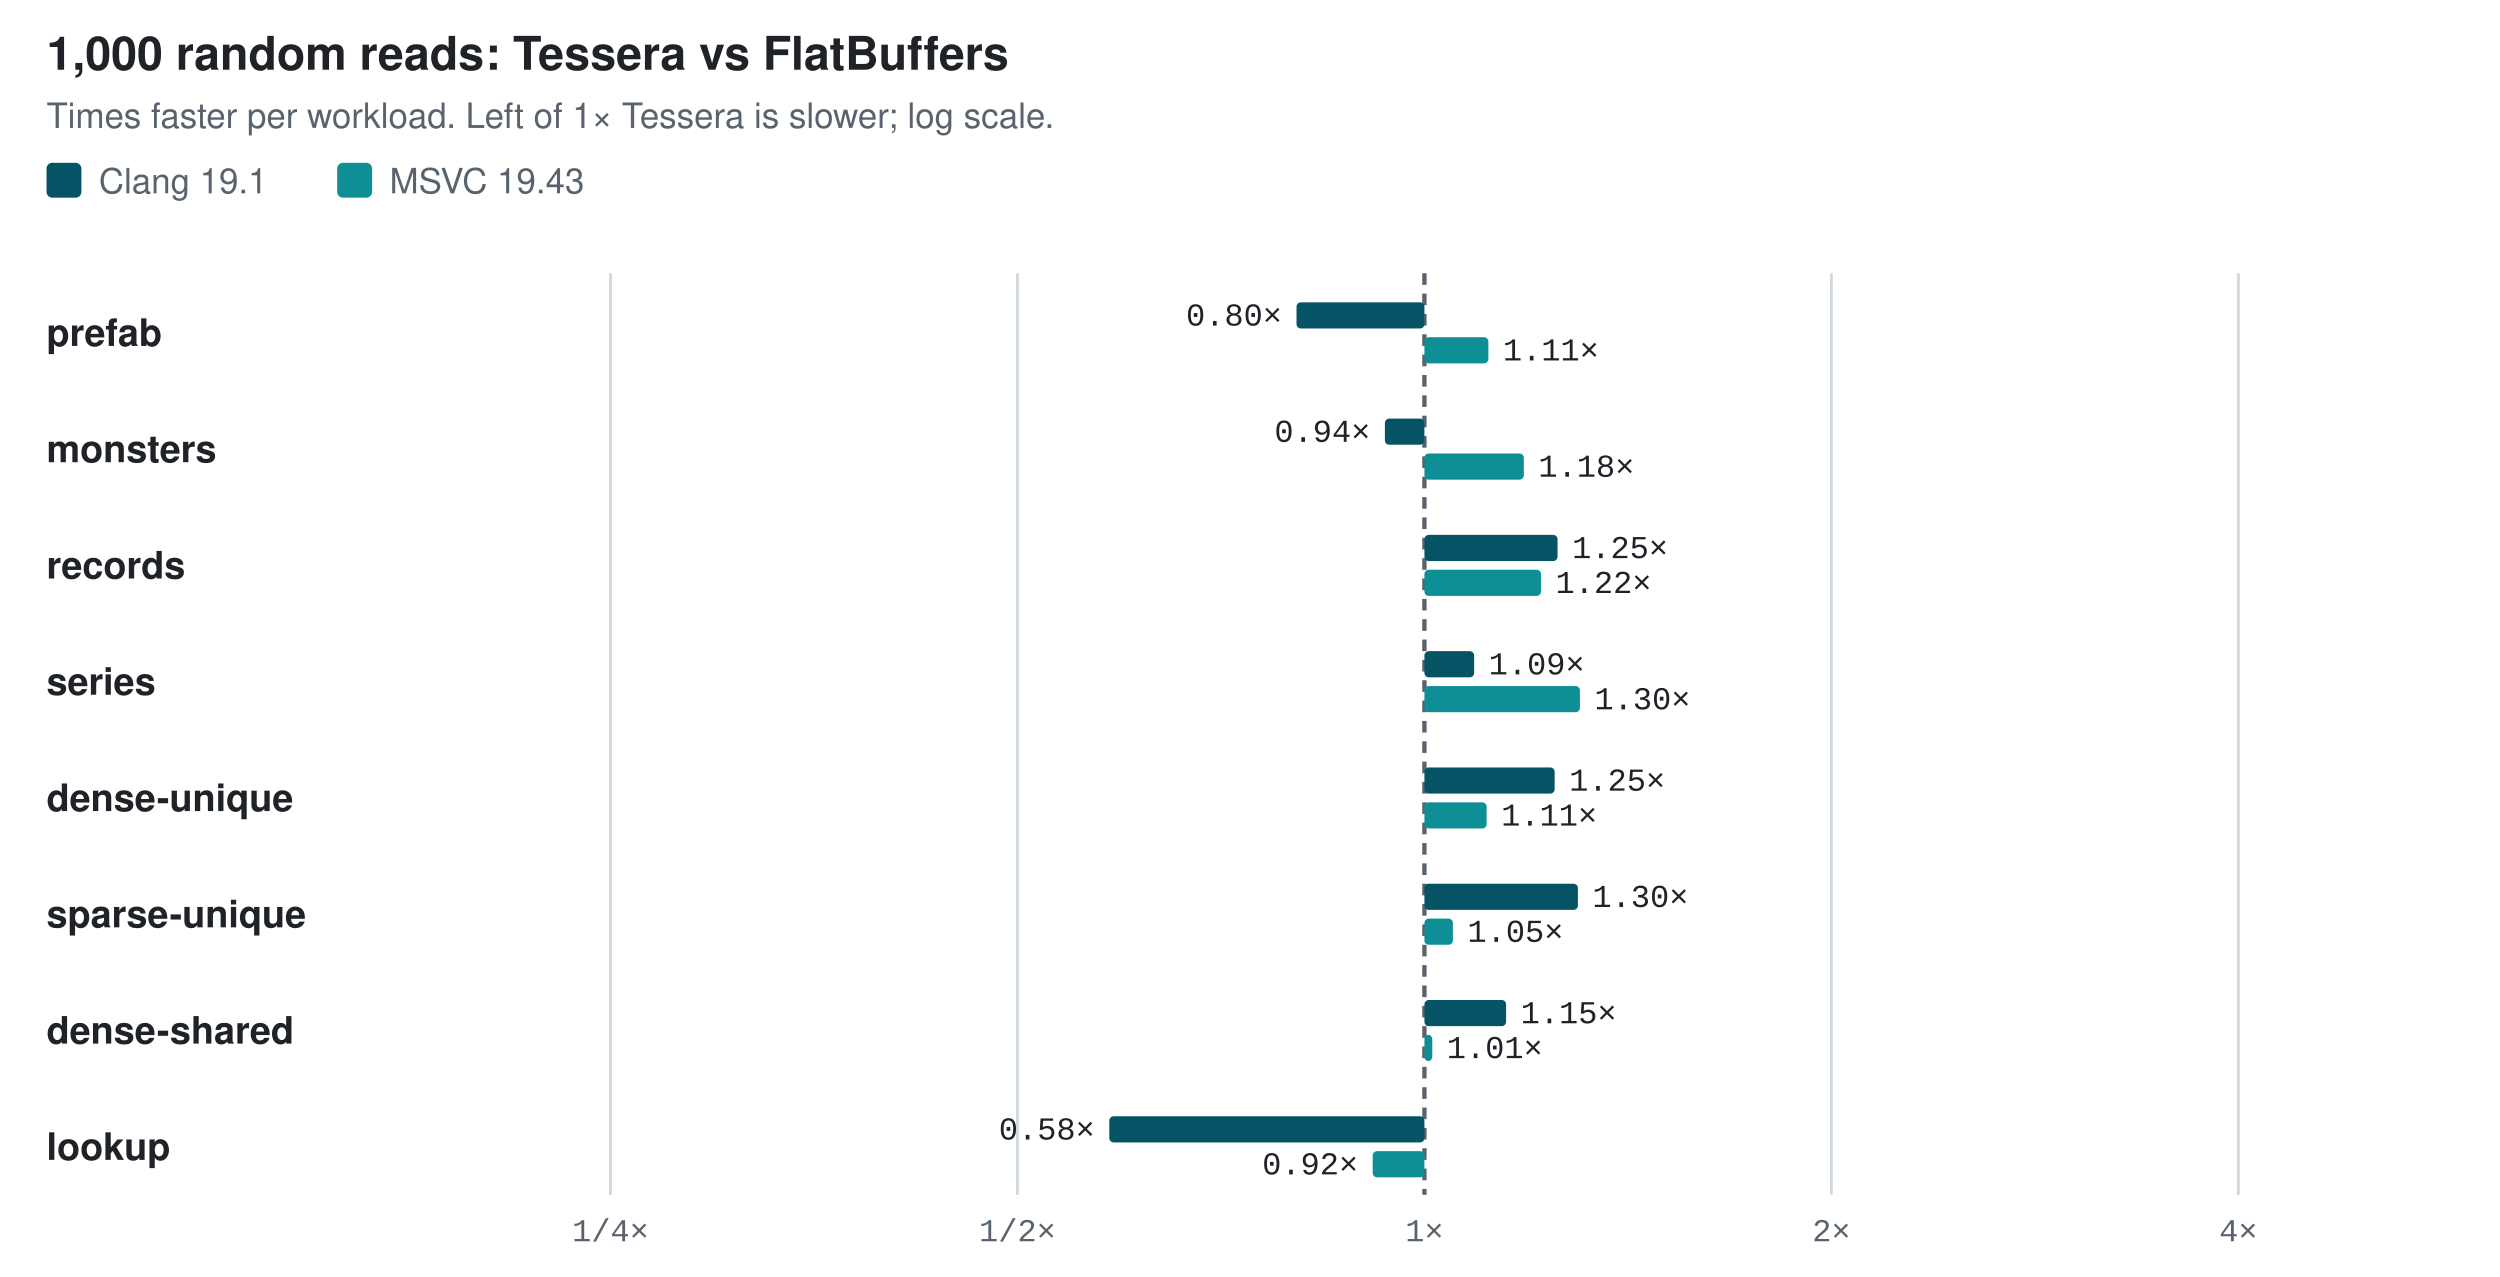
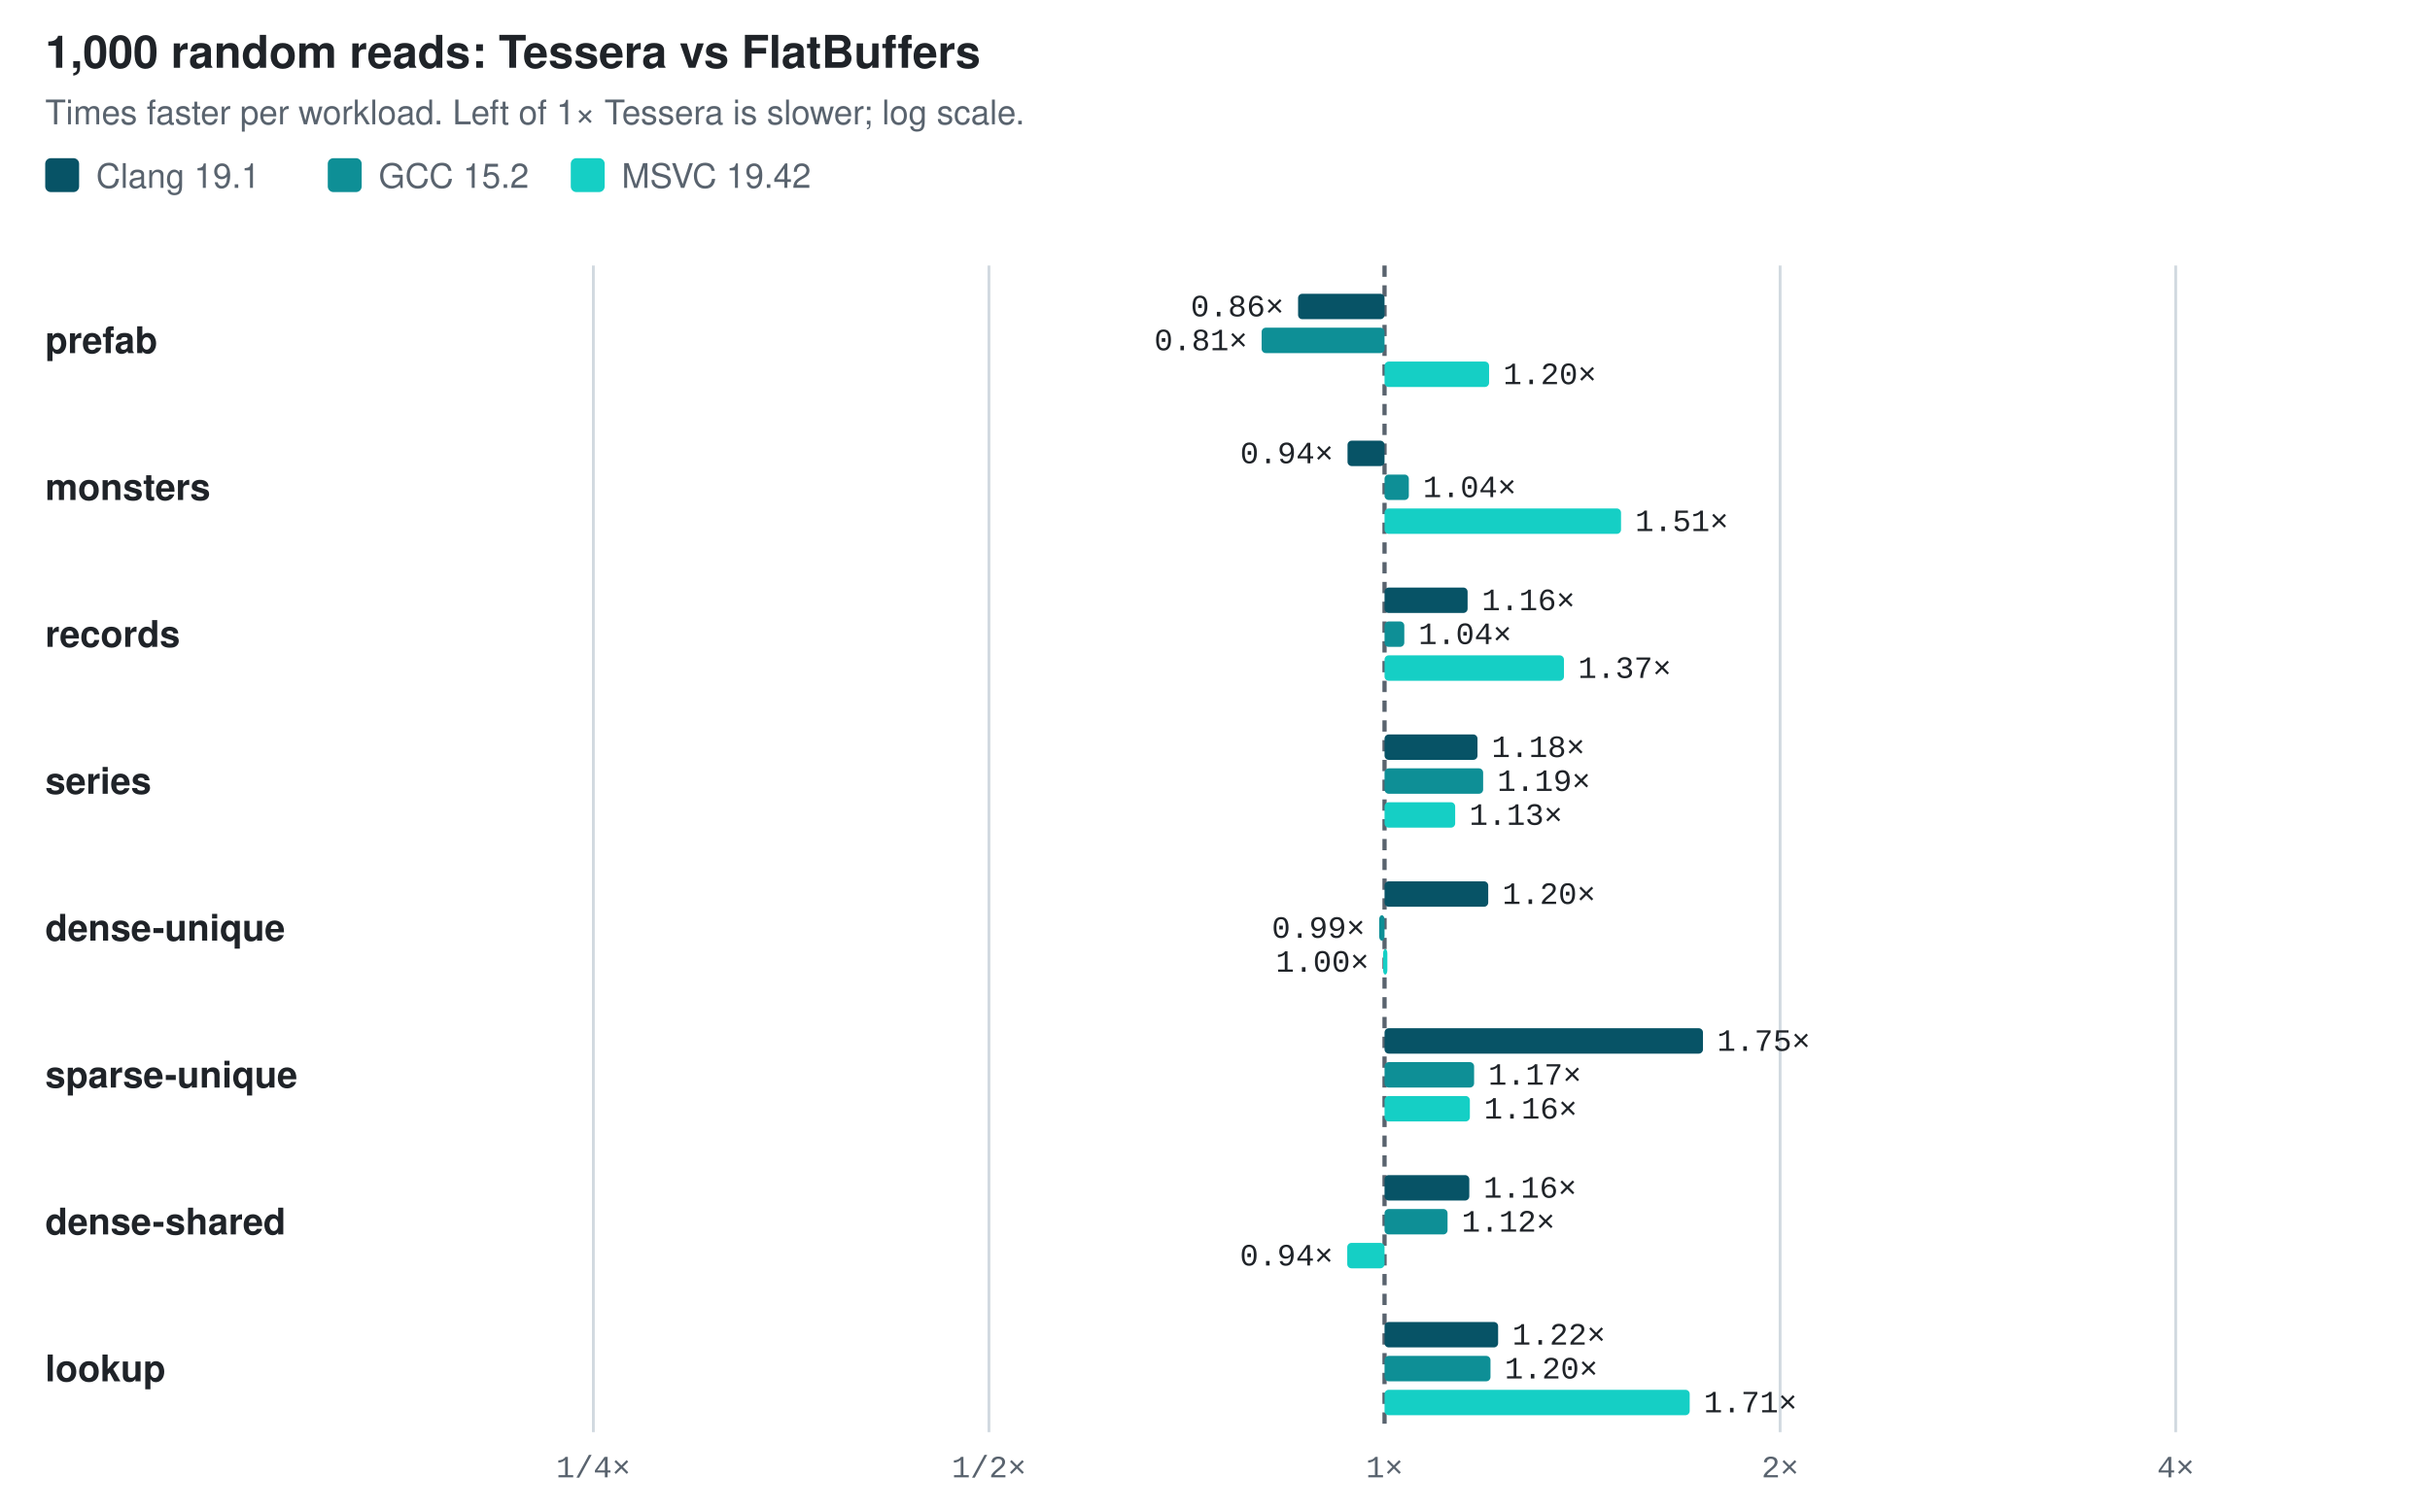
- <svg xmlns="http://www.w3.org/2000/svg" width="860" height="439" viewBox="0 0 860 439" font-family="-apple-system, BlinkMacSystemFont, 'Segoe UI', Helvetica, Arial, sans-serif">
+ <svg xmlns="http://www.w3.org/2000/svg" width="860" height="535" viewBox="0 0 860 535" font-family="-apple-system, BlinkMacSystemFont, 'Segoe UI', Helvetica, Arial, sans-serif">
  <text x="16" y="24" fill="#1f2328" font-size="16" text-anchor="start" font-weight="600">1,000 random reads: Tessera vs FlatBuffers</text>
  <text x="16" y="44" fill="#59636e" font-size="12" text-anchor="start">Times faster per workload. Left of 1× Tessera is slower; log scale.</text>
  <rect x="16" y="56" width="12" height="12" rx="2" fill="#075366" />
  <text x="34" y="66.5" fill="#59636e" font-size="12" text-anchor="start">Clang 19.1</text>
  <rect x="116" y="56" width="12" height="12" rx="2" fill="#0e8f96" />
-   <text x="134" y="66.5" fill="#59636e" font-size="12" text-anchor="start">MSVC 19.43</text>
-   <line x1="210" y1="94" x2="210" y2="411" stroke="#d1d9e0" stroke-width="1" />
-   <text x="210" y="427" fill="#59636e" font-size="11" text-anchor="middle" font-family="ui-monospace, SFMono-Regular, Consolas, 'Liberation Mono', monospace">1/4×</text>
-   <line x1="350" y1="94" x2="350" y2="411" stroke="#d1d9e0" stroke-width="1" />
-   <text x="350" y="427" fill="#59636e" font-size="11" text-anchor="middle" font-family="ui-monospace, SFMono-Regular, Consolas, 'Liberation Mono', monospace">1/2×</text>
-   <line x1="490" y1="94" x2="490" y2="411" stroke="#59636e" stroke-width="1.5" stroke-dasharray="4 3" />
-   <text x="490" y="427" fill="#59636e" font-size="11" text-anchor="middle" font-family="ui-monospace, SFMono-Regular, Consolas, 'Liberation Mono', monospace">1×</text>
-   <line x1="630" y1="94" x2="630" y2="411" stroke="#d1d9e0" stroke-width="1" />
-   <text x="630" y="427" fill="#59636e" font-size="11" text-anchor="middle" font-family="ui-monospace, SFMono-Regular, Consolas, 'Liberation Mono', monospace">2×</text>
-   <line x1="770" y1="94" x2="770" y2="411" stroke="#d1d9e0" stroke-width="1" />
-   <text x="770" y="427" fill="#59636e" font-size="11" text-anchor="middle" font-family="ui-monospace, SFMono-Regular, Consolas, 'Liberation Mono', monospace">4×</text>
-   <text x="16" y="119" fill="#1f2328" font-size="13" text-anchor="start" font-weight="600">prefab</text>
-   <rect x="446" y="104" width="44" height="9" rx="1.5" fill="#075366" />
-   <text x="441" y="112" fill="#1f2328" font-size="11" text-anchor="end" font-family="ui-monospace, SFMono-Regular, Consolas, 'Liberation Mono', monospace">0.80×</text>
-   <rect x="490" y="116" width="22" height="9" rx="1.5" fill="#0e8f96" />
-   <text x="517" y="124" fill="#1f2328" font-size="11" text-anchor="start" font-family="ui-monospace, SFMono-Regular, Consolas, 'Liberation Mono', monospace">1.11×</text>
-   <text x="16" y="159" fill="#1f2328" font-size="13" text-anchor="start" font-weight="600">monsters</text>
-   <rect x="476.4" y="144" width="13.6" height="9" rx="1.5" fill="#075366" />
-   <text x="471.4" y="152" fill="#1f2328" font-size="11" text-anchor="end" font-family="ui-monospace, SFMono-Regular, Consolas, 'Liberation Mono', monospace">0.94×</text>
-   <rect x="490" y="156" width="34.2" height="9" rx="1.5" fill="#0e8f96" />
-   <text x="529.2" y="164" fill="#1f2328" font-size="11" text-anchor="start" font-family="ui-monospace, SFMono-Regular, Consolas, 'Liberation Mono', monospace">1.18×</text>
-   <text x="16" y="199" fill="#1f2328" font-size="13" text-anchor="start" font-weight="600">records</text>
-   <rect x="490" y="184" width="45.8" height="9" rx="1.5" fill="#075366" />
-   <text x="540.8" y="192" fill="#1f2328" font-size="11" text-anchor="start" font-family="ui-monospace, SFMono-Regular, Consolas, 'Liberation Mono', monospace">1.25×</text>
-   <rect x="490" y="196" width="40.1" height="9" rx="1.5" fill="#0e8f96" />
-   <text x="535.1" y="204" fill="#1f2328" font-size="11" text-anchor="start" font-family="ui-monospace, SFMono-Regular, Consolas, 'Liberation Mono', monospace">1.22×</text>
-   <text x="16" y="239" fill="#1f2328" font-size="13" text-anchor="start" font-weight="600">series</text>
-   <rect x="490" y="224" width="17.1" height="9" rx="1.5" fill="#075366" />
-   <text x="512.1" y="232" fill="#1f2328" font-size="11" text-anchor="start" font-family="ui-monospace, SFMono-Regular, Consolas, 'Liberation Mono', monospace">1.09×</text>
-   <rect x="490" y="236" width="53.5" height="9" rx="1.5" fill="#0e8f96" />
-   <text x="548.5" y="244" fill="#1f2328" font-size="11" text-anchor="start" font-family="ui-monospace, SFMono-Regular, Consolas, 'Liberation Mono', monospace">1.30×</text>
-   <text x="16" y="279" fill="#1f2328" font-size="13" text-anchor="start" font-weight="600">dense-unique</text>
-   <rect x="490" y="264" width="44.8" height="9" rx="1.5" fill="#075366" />
-   <text x="539.8" y="272" fill="#1f2328" font-size="11" text-anchor="start" font-family="ui-monospace, SFMono-Regular, Consolas, 'Liberation Mono', monospace">1.25×</text>
-   <rect x="490" y="276" width="21.4" height="9" rx="1.5" fill="#0e8f96" />
-   <text x="516.4" y="284" fill="#1f2328" font-size="11" text-anchor="start" font-family="ui-monospace, SFMono-Regular, Consolas, 'Liberation Mono', monospace">1.11×</text>
-   <text x="16" y="319" fill="#1f2328" font-size="13" text-anchor="start" font-weight="600">sparse-unique</text>
-   <rect x="490" y="304" width="52.8" height="9" rx="1.5" fill="#075366" />
-   <text x="547.8" y="312" fill="#1f2328" font-size="11" text-anchor="start" font-family="ui-monospace, SFMono-Regular, Consolas, 'Liberation Mono', monospace">1.30×</text>
-   <rect x="490" y="316" width="9.8" height="9" rx="1.5" fill="#0e8f96" />
-   <text x="504.8" y="324" fill="#1f2328" font-size="11" text-anchor="start" font-family="ui-monospace, SFMono-Regular, Consolas, 'Liberation Mono', monospace">1.05×</text>
-   <text x="16" y="359" fill="#1f2328" font-size="13" text-anchor="start" font-weight="600">dense-shared</text>
-   <rect x="490" y="344" width="28.1" height="9" rx="1.5" fill="#075366" />
-   <text x="523.1" y="352" fill="#1f2328" font-size="11" text-anchor="start" font-family="ui-monospace, SFMono-Regular, Consolas, 'Liberation Mono', monospace">1.15×</text>
-   <rect x="490" y="356" width="2.7" height="9" rx="1.5" fill="#0e8f96" />
-   <text x="497.7" y="364" fill="#1f2328" font-size="11" text-anchor="start" font-family="ui-monospace, SFMono-Regular, Consolas, 'Liberation Mono', monospace">1.01×</text>
-   <text x="16" y="399" fill="#1f2328" font-size="13" text-anchor="start" font-weight="600">lookup</text>
-   <rect x="381.6" y="384" width="108.4" height="9" rx="1.5" fill="#075366" />
-   <text x="376.6" y="392" fill="#1f2328" font-size="11" text-anchor="end" font-family="ui-monospace, SFMono-Regular, Consolas, 'Liberation Mono', monospace">0.58×</text>
-   <rect x="472.2" y="396" width="17.8" height="9" rx="1.5" fill="#0e8f96" />
-   <text x="467.2" y="404" fill="#1f2328" font-size="11" text-anchor="end" font-family="ui-monospace, SFMono-Regular, Consolas, 'Liberation Mono', monospace">0.92×</text>
+   <text x="134" y="66.5" fill="#59636e" font-size="12" text-anchor="start">GCC 15.2</text>
+   <rect x="202" y="56" width="12" height="12" rx="2" fill="#15cfc5" />
+   <text x="220" y="66.5" fill="#59636e" font-size="12" text-anchor="start">MSVC 19.42</text>
+   <line x1="210" y1="94" x2="210" y2="507" stroke="#d1d9e0" stroke-width="1" />
+   <text x="210" y="523" fill="#59636e" font-size="11" text-anchor="middle" font-family="ui-monospace, SFMono-Regular, Consolas, 'Liberation Mono', monospace">1/4×</text>
+   <line x1="350" y1="94" x2="350" y2="507" stroke="#d1d9e0" stroke-width="1" />
+   <text x="350" y="523" fill="#59636e" font-size="11" text-anchor="middle" font-family="ui-monospace, SFMono-Regular, Consolas, 'Liberation Mono', monospace">1/2×</text>
+   <line x1="490" y1="94" x2="490" y2="507" stroke="#59636e" stroke-width="1.5" stroke-dasharray="4 3" />
+   <text x="490" y="523" fill="#59636e" font-size="11" text-anchor="middle" font-family="ui-monospace, SFMono-Regular, Consolas, 'Liberation Mono', monospace">1×</text>
+   <line x1="630" y1="94" x2="630" y2="507" stroke="#d1d9e0" stroke-width="1" />
+   <text x="630" y="523" fill="#59636e" font-size="11" text-anchor="middle" font-family="ui-monospace, SFMono-Regular, Consolas, 'Liberation Mono', monospace">2×</text>
+   <line x1="770" y1="94" x2="770" y2="507" stroke="#d1d9e0" stroke-width="1" />
+   <text x="770" y="523" fill="#59636e" font-size="11" text-anchor="middle" font-family="ui-monospace, SFMono-Regular, Consolas, 'Liberation Mono', monospace">4×</text>
+   <text x="16" y="125" fill="#1f2328" font-size="13" text-anchor="start" font-weight="600">prefab</text>
+   <rect x="459.4" y="104" width="30.6" height="9" rx="1.5" fill="#075366" />
+   <text x="454.4" y="112" fill="#1f2328" font-size="11" text-anchor="end" font-family="ui-monospace, SFMono-Regular, Consolas, 'Liberation Mono', monospace">0.86×</text>
+   <rect x="446.5" y="116" width="43.5" height="9" rx="1.5" fill="#0e8f96" />
+   <text x="441.5" y="124" fill="#1f2328" font-size="11" text-anchor="end" font-family="ui-monospace, SFMono-Regular, Consolas, 'Liberation Mono', monospace">0.81×</text>
+   <rect x="490" y="128" width="37" height="9" rx="1.5" fill="#15cfc5" />
+   <text x="532" y="136" fill="#1f2328" font-size="11" text-anchor="start" font-family="ui-monospace, SFMono-Regular, Consolas, 'Liberation Mono', monospace">1.20×</text>
+   <text x="16" y="177" fill="#1f2328" font-size="13" text-anchor="start" font-weight="600">monsters</text>
+   <rect x="476.9" y="156" width="13.1" height="9" rx="1.5" fill="#075366" />
+   <text x="471.9" y="164" fill="#1f2328" font-size="11" text-anchor="end" font-family="ui-monospace, SFMono-Regular, Consolas, 'Liberation Mono', monospace">0.94×</text>
+   <rect x="490" y="168" width="8.6" height="9" rx="1.5" fill="#0e8f96" />
+   <text x="503.6" y="176" fill="#1f2328" font-size="11" text-anchor="start" font-family="ui-monospace, SFMono-Regular, Consolas, 'Liberation Mono', monospace">1.04×</text>
+   <rect x="490" y="180" width="83.7" height="9" rx="1.5" fill="#15cfc5" />
+   <text x="578.7" y="188" fill="#1f2328" font-size="11" text-anchor="start" font-family="ui-monospace, SFMono-Regular, Consolas, 'Liberation Mono', monospace">1.51×</text>
+   <text x="16" y="229" fill="#1f2328" font-size="13" text-anchor="start" font-weight="600">records</text>
+   <rect x="490" y="208" width="29.4" height="9" rx="1.5" fill="#075366" />
+   <text x="524.4" y="216" fill="#1f2328" font-size="11" text-anchor="start" font-family="ui-monospace, SFMono-Regular, Consolas, 'Liberation Mono', monospace">1.16×</text>
+   <rect x="490" y="220" width="7" height="9" rx="1.5" fill="#0e8f96" />
+   <text x="502" y="228" fill="#1f2328" font-size="11" text-anchor="start" font-family="ui-monospace, SFMono-Regular, Consolas, 'Liberation Mono', monospace">1.04×</text>
+   <rect x="490" y="232" width="63.5" height="9" rx="1.5" fill="#15cfc5" />
+   <text x="558.5" y="240" fill="#1f2328" font-size="11" text-anchor="start" font-family="ui-monospace, SFMono-Regular, Consolas, 'Liberation Mono', monospace">1.37×</text>
+   <text x="16" y="281" fill="#1f2328" font-size="13" text-anchor="start" font-weight="600">series</text>
+   <rect x="490" y="260" width="32.9" height="9" rx="1.5" fill="#075366" />
+   <text x="527.9" y="268" fill="#1f2328" font-size="11" text-anchor="start" font-family="ui-monospace, SFMono-Regular, Consolas, 'Liberation Mono', monospace">1.18×</text>
+   <rect x="490" y="272" width="34.9" height="9" rx="1.5" fill="#0e8f96" />
+   <text x="529.9" y="280" fill="#1f2328" font-size="11" text-anchor="start" font-family="ui-monospace, SFMono-Regular, Consolas, 'Liberation Mono', monospace">1.19×</text>
+   <rect x="490" y="284" width="25" height="9" rx="1.5" fill="#15cfc5" />
+   <text x="520" y="292" fill="#1f2328" font-size="11" text-anchor="start" font-family="ui-monospace, SFMono-Regular, Consolas, 'Liberation Mono', monospace">1.13×</text>
+   <text x="16" y="333" fill="#1f2328" font-size="13" text-anchor="start" font-weight="600">dense-unique</text>
+   <rect x="490" y="312" width="36.7" height="9" rx="1.5" fill="#075366" />
+   <text x="531.7" y="320" fill="#1f2328" font-size="11" text-anchor="start" font-family="ui-monospace, SFMono-Regular, Consolas, 'Liberation Mono', monospace">1.20×</text>
+   <rect x="488.1" y="324" width="1.9" height="9" rx="1.5" fill="#0e8f96" />
+   <text x="483.1" y="332" fill="#1f2328" font-size="11" text-anchor="end" font-family="ui-monospace, SFMono-Regular, Consolas, 'Liberation Mono', monospace">0.99×</text>
+   <rect x="489.5" y="336" width="1.5" height="9" rx="1.5" fill="#15cfc5" />
+   <text x="484.5" y="344" fill="#1f2328" font-size="11" text-anchor="end" font-family="ui-monospace, SFMono-Regular, Consolas, 'Liberation Mono', monospace">1.00×</text>
+   <text x="16" y="385" fill="#1f2328" font-size="13" text-anchor="start" font-weight="600">sparse-unique</text>
+   <rect x="490" y="364" width="112.7" height="9" rx="1.5" fill="#075366" />
+   <text x="607.7" y="372" fill="#1f2328" font-size="11" text-anchor="start" font-family="ui-monospace, SFMono-Regular, Consolas, 'Liberation Mono', monospace">1.75×</text>
+   <rect x="490" y="376" width="31.7" height="9" rx="1.5" fill="#0e8f96" />
+   <text x="526.7" y="384" fill="#1f2328" font-size="11" text-anchor="start" font-family="ui-monospace, SFMono-Regular, Consolas, 'Liberation Mono', monospace">1.17×</text>
+   <rect x="490" y="388" width="30.2" height="9" rx="1.5" fill="#15cfc5" />
+   <text x="525.2" y="396" fill="#1f2328" font-size="11" text-anchor="start" font-family="ui-monospace, SFMono-Regular, Consolas, 'Liberation Mono', monospace">1.16×</text>
+   <text x="16" y="437" fill="#1f2328" font-size="13" text-anchor="start" font-weight="600">dense-shared</text>
+   <rect x="490" y="416" width="30" height="9" rx="1.5" fill="#075366" />
+   <text x="525" y="424" fill="#1f2328" font-size="11" text-anchor="start" font-family="ui-monospace, SFMono-Regular, Consolas, 'Liberation Mono', monospace">1.16×</text>
+   <rect x="490" y="428" width="22.3" height="9" rx="1.5" fill="#0e8f96" />
+   <text x="517.3" y="436" fill="#1f2328" font-size="11" text-anchor="start" font-family="ui-monospace, SFMono-Regular, Consolas, 'Liberation Mono', monospace">1.12×</text>
+   <rect x="476.8" y="440" width="13.2" height="9" rx="1.5" fill="#15cfc5" />
+   <text x="471.8" y="448" fill="#1f2328" font-size="11" text-anchor="end" font-family="ui-monospace, SFMono-Regular, Consolas, 'Liberation Mono', monospace">0.94×</text>
+   <text x="16" y="489" fill="#1f2328" font-size="13" text-anchor="start" font-weight="600">lookup</text>
+   <rect x="490" y="468" width="40.2" height="9" rx="1.5" fill="#075366" />
+   <text x="535.2" y="476" fill="#1f2328" font-size="11" text-anchor="start" font-family="ui-monospace, SFMono-Regular, Consolas, 'Liberation Mono', monospace">1.22×</text>
+   <rect x="490" y="480" width="37.5" height="9" rx="1.5" fill="#0e8f96" />
+   <text x="532.5" y="488" fill="#1f2328" font-size="11" text-anchor="start" font-family="ui-monospace, SFMono-Regular, Consolas, 'Liberation Mono', monospace">1.20×</text>
+   <rect x="490" y="492" width="108" height="9" rx="1.5" fill="#15cfc5" />
+   <text x="603" y="500" fill="#1f2328" font-size="11" text-anchor="start" font-family="ui-monospace, SFMono-Regular, Consolas, 'Liberation Mono', monospace">1.71×</text>
</svg>
